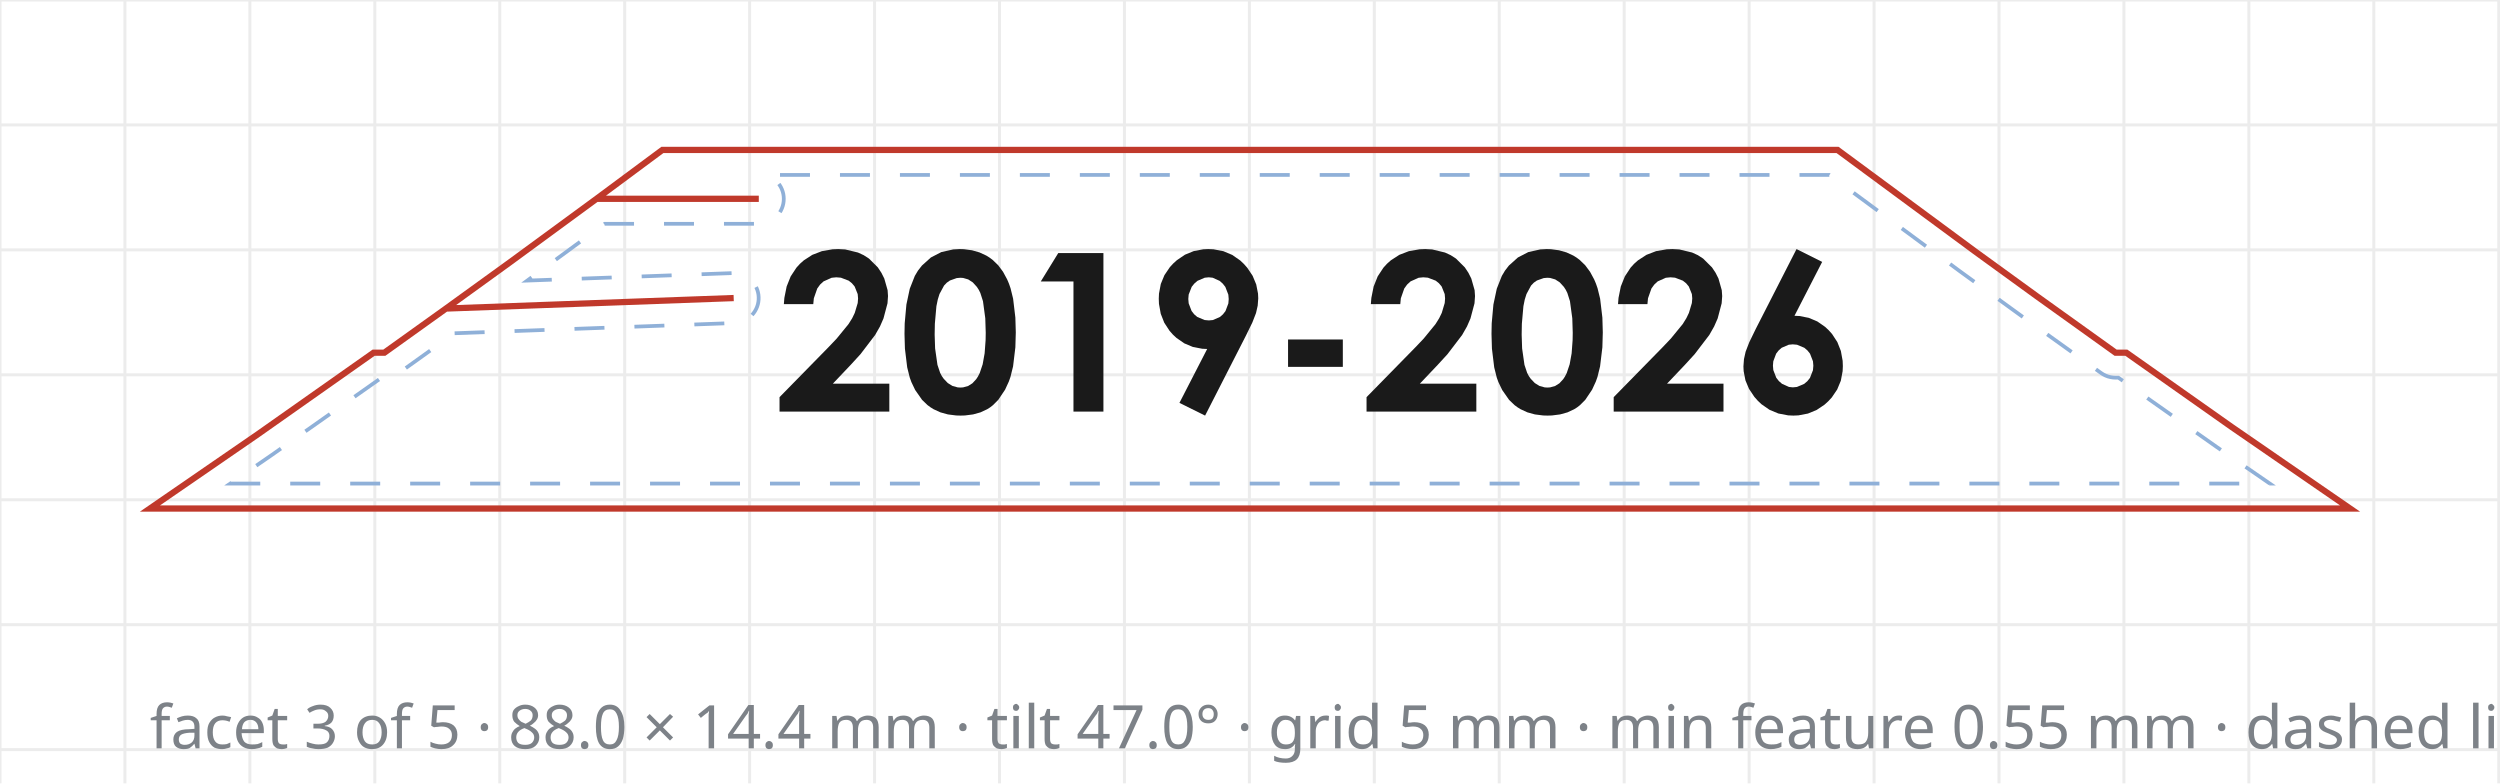
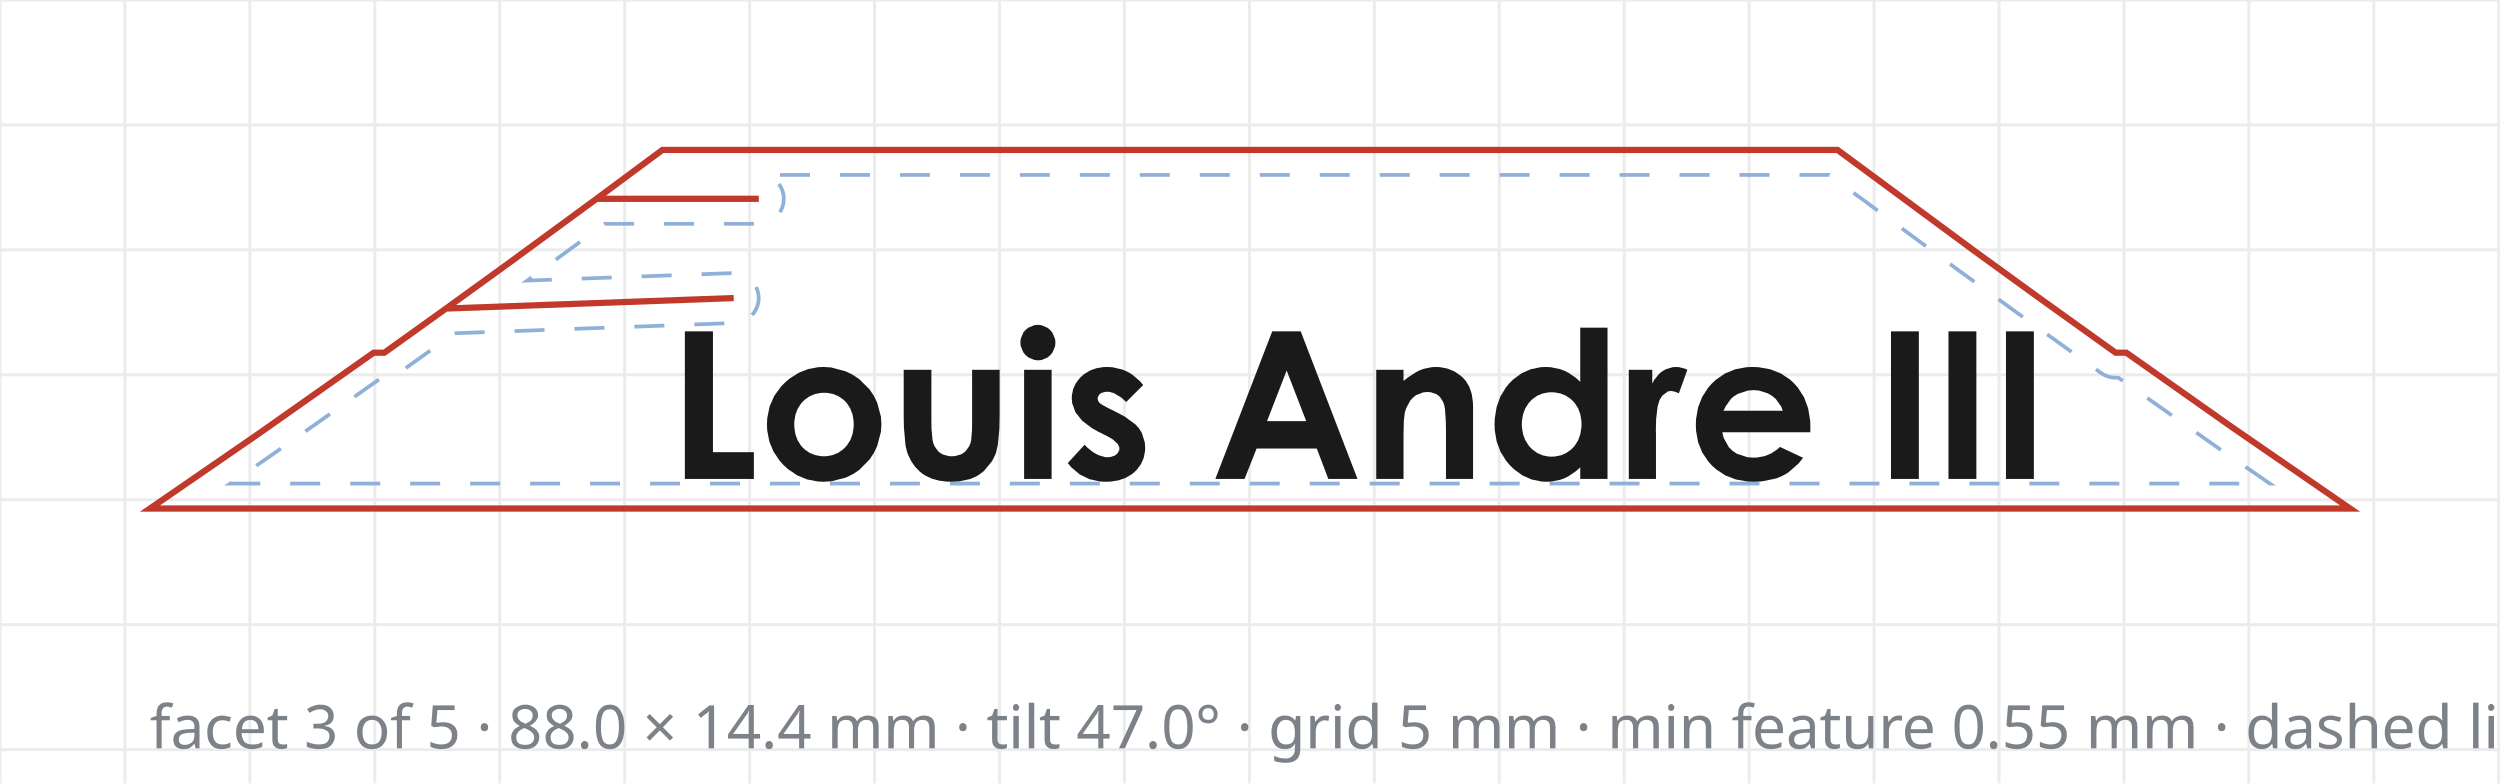
<svg xmlns="http://www.w3.org/2000/svg" width="100.05mm" height="31.35mm" viewBox="0 0 100.05 31.35">
  <g id="template" fill="none" stroke-width="0.12">
    <line x1="0.00" y1="0" x2="0.00" y2="31.35" stroke="#ececec" />
    <line x1="5.00" y1="0" x2="5.00" y2="31.35" stroke="#ececec" />
    <line x1="10.00" y1="0" x2="10.00" y2="31.35" stroke="#ececec" />
    <line x1="15.00" y1="0" x2="15.00" y2="31.35" stroke="#ececec" />
    <line x1="20.00" y1="0" x2="20.00" y2="31.35" stroke="#ececec" />
    <line x1="25.00" y1="0" x2="25.00" y2="31.35" stroke="#ececec" />
    <line x1="30.00" y1="0" x2="30.00" y2="31.35" stroke="#ececec" />
    <line x1="35.00" y1="0" x2="35.00" y2="31.35" stroke="#ececec" />
    <line x1="40.00" y1="0" x2="40.00" y2="31.35" stroke="#ececec" />
    <line x1="45.00" y1="0" x2="45.00" y2="31.35" stroke="#ececec" />
    <line x1="50.00" y1="0" x2="50.00" y2="31.35" stroke="#ececec" />
    <line x1="55.00" y1="0" x2="55.00" y2="31.35" stroke="#ececec" />
    <line x1="60.00" y1="0" x2="60.00" y2="31.35" stroke="#ececec" />
    <line x1="65.00" y1="0" x2="65.00" y2="31.35" stroke="#ececec" />
    <line x1="70.00" y1="0" x2="70.00" y2="31.35" stroke="#ececec" />
    <line x1="75.00" y1="0" x2="75.00" y2="31.35" stroke="#ececec" />
    <line x1="80.00" y1="0" x2="80.00" y2="31.35" stroke="#ececec" />
    <line x1="85.00" y1="0" x2="85.00" y2="31.35" stroke="#ececec" />
    <line x1="90.00" y1="0" x2="90.00" y2="31.35" stroke="#ececec" />
    <line x1="95.00" y1="0" x2="95.00" y2="31.35" stroke="#ececec" />
    <line x1="100.00" y1="0" x2="100.00" y2="31.35" stroke="#ececec" />
    <line x1="0" y1="0.00" x2="100.05" y2="0.00" stroke="#ececec" />
    <line x1="0" y1="5.00" x2="100.05" y2="5.00" stroke="#ececec" />
    <line x1="0" y1="10.00" x2="100.05" y2="10.00" stroke="#ececec" />
    <line x1="0" y1="15.00" x2="100.05" y2="15.00" stroke="#ececec" />
    <line x1="0" y1="20.00" x2="100.05" y2="20.00" stroke="#ececec" />
    <line x1="0" y1="25.00" x2="100.05" y2="25.00" stroke="#ececec" />
    <line x1="0" y1="30.00" x2="100.05" y2="30.00" stroke="#ececec" />
    <path d="M 6.000,20.352 L 10.323,17.376 L 14.952,14.115 L 15.381,14.115 L 17.848,12.348 L 29.362,11.928 L 17.848,12.348 L 20.432,10.479 L 23.871,7.957 L 30.367,7.957 L 23.871,7.957 L 26.509,6.000 L 73.538,6.000 L 79.026,10.050 L 81.516,11.857 L 84.667,14.115 L 85.096,14.115 L 89.298,17.078 L 94.050,20.352 L 6.000,20.352 Z" stroke="#c0392b" stroke-width="0.25" />
    <path d="M 9.215,19.352 L 90.837,19.352 L 88.731,17.901 L 88.722,17.895 L 84.779,15.115 L 84.667,15.115 L 84.563,15.109 L 84.461,15.093 L 84.361,15.067 L 84.264,15.030 L 84.171,14.983 L 84.084,14.927 L 80.934,12.670 L 80.929,12.666 L 78.439,10.859 L 78.432,10.854 L 73.209,7.000 L 30.656,7.000 L 30.657,7.000 L 30.750,7.033 L 30.838,7.075 L 30.922,7.126 L 31.001,7.184 L 31.074,7.250 L 31.140,7.323 L 31.198,7.402 L 31.249,7.486 L 31.291,7.575 L 31.324,7.667 L 31.348,7.762 L 31.362,7.859 L 31.367,7.957 L 31.362,8.055 L 31.348,8.152 L 31.324,8.248 L 31.291,8.340 L 31.249,8.429 L 31.198,8.513 L 31.140,8.592 L 31.074,8.664 L 31.001,8.730 L 30.922,8.789 L 30.838,8.839 L 30.750,8.881 L 30.657,8.914 L 30.562,8.938 L 30.465,8.953 L 30.367,8.957 L 24.198,8.957 L 21.100,11.229 L 29.325,10.929 L 29.423,10.930 L 29.521,10.941 L 29.617,10.961 L 29.711,10.991 L 29.801,11.030 L 29.887,11.077 L 29.968,11.133 L 30.043,11.196 L 30.111,11.266 L 30.172,11.343 L 30.226,11.425 L 30.271,11.512 L 30.308,11.603 L 30.335,11.697 L 30.353,11.794 L 30.361,11.892 L 30.360,11.990 L 30.349,12.087 L 30.329,12.183 L 30.299,12.277 L 30.260,12.367 L 30.213,12.453 L 30.157,12.534 L 30.094,12.609 L 30.024,12.677 L 29.947,12.739 L 29.865,12.792 L 29.778,12.837 L 29.687,12.874 L 29.593,12.901 L 29.496,12.919 L 29.398,12.927 L 18.185,13.337 L 15.963,14.928 L 15.876,14.984 L 15.784,15.030 L 15.687,15.067 L 15.587,15.093 L 15.485,15.109 L 15.381,15.115 L 15.269,15.115 L 10.899,18.193 L 10.890,18.199 L 9.215,19.352 Z" stroke="#8FB0D8" stroke-width="0.15" stroke-dasharray="1.2,1.2" />
    <text x="6.00" y="29.95" font-family="sans-serif" font-size="2.4" fill="#7d8288" stroke="none">facet 3 of 5 · 88.0 × 14.4 mm · tilt 47.0° · grid 5 mm · min feature 0.55 mm · dashed line = 1 mm safe margin</text>
  </g>
  <g id="artwork">
-     <path d="M 40.306,11.181 L 40.378,11.351 L 40.442,11.535 L 40.545,11.954 L 40.635,12.711 L 40.652,13.302 L 40.635,13.899 L 40.543,14.663 L 40.439,15.084 L 40.374,15.268 L 40.223,15.596 L 39.951,16.001 L 39.740,16.213 L 39.626,16.302 L 39.504,16.379 L 39.239,16.503 L 38.943,16.585 L 38.615,16.627 L 38.440,16.632 L 38.265,16.627 L 37.935,16.585 L 37.635,16.502 L 37.362,16.377 L 37.237,16.299 L 37.118,16.211 L 36.901,16.002 L 36.625,15.607 L 36.474,15.291 L 36.409,15.112 L 36.306,14.702 L 36.215,13.952 L 36.198,13.363 L 36.206,12.941 L 36.274,12.188 L 36.409,11.555 L 36.611,11.042 L 36.737,10.831 L 36.895,10.628 L 37.253,10.305 L 37.670,10.089 L 38.146,9.982 L 38.406,9.968 L 38.576,9.973 L 38.899,10.016 L 39.198,10.101 L 39.474,10.229 L 39.602,10.309 L 39.724,10.400 L 39.947,10.615 L 40.141,10.876 L 40.306,11.181 Z M 37.599,11.765 L 37.530,11.987 L 37.475,12.254 L 37.413,12.955 L 37.405,13.389 L 37.423,13.944 L 37.517,14.601 L 37.625,14.924 L 37.692,15.050 L 37.767,15.158 L 37.931,15.330 L 38.117,15.445 L 38.325,15.503 L 38.436,15.510 L 38.543,15.503 L 38.741,15.449 L 38.915,15.340 L 39.067,15.176 L 39.134,15.074 L 39.208,14.931 L 39.326,14.580 L 39.405,14.140 L 39.444,13.612 L 39.449,13.314 L 39.431,12.738 L 39.339,12.055 L 39.232,11.721 L 39.166,11.591 L 39.093,11.480 L 38.932,11.302 L 38.749,11.183 L 38.546,11.124 L 38.436,11.116 L 38.287,11.129 L 38.015,11.226 L 37.892,11.312 L 37.781,11.428 L 37.599,11.765 Z" fill="#1a1a1a" fill-rule="evenodd" />
-     <path d="M 63.798,11.181 L 63.870,11.351 L 63.934,11.535 L 64.037,11.954 L 64.127,12.711 L 64.144,13.302 L 64.127,13.899 L 64.035,14.663 L 63.931,15.084 L 63.866,15.268 L 63.715,15.596 L 63.443,16.001 L 63.232,16.213 L 63.118,16.302 L 62.996,16.379 L 62.731,16.503 L 62.435,16.585 L 62.107,16.627 L 61.932,16.632 L 61.757,16.627 L 61.427,16.585 L 61.126,16.502 L 60.854,16.377 L 60.729,16.299 L 60.610,16.211 L 60.393,16.002 L 60.117,15.607 L 59.966,15.291 L 59.901,15.112 L 59.798,14.702 L 59.707,13.952 L 59.690,13.363 L 59.698,12.941 L 59.766,12.188 L 59.901,11.555 L 60.103,11.042 L 60.229,10.831 L 60.386,10.628 L 60.745,10.305 L 61.162,10.089 L 61.638,9.982 L 61.898,9.968 L 62.068,9.973 L 62.391,10.016 L 62.690,10.101 L 62.966,10.229 L 63.094,10.309 L 63.216,10.400 L 63.439,10.615 L 63.633,10.876 L 63.798,11.181 Z M 61.273,11.428 L 61.091,11.765 L 61.021,11.987 L 60.967,12.254 L 60.905,12.955 L 60.897,13.389 L 60.915,13.944 L 61.009,14.601 L 61.117,14.924 L 61.184,15.050 L 61.259,15.158 L 61.423,15.330 L 61.609,15.445 L 61.817,15.503 L 61.928,15.510 L 62.035,15.503 L 62.233,15.449 L 62.407,15.340 L 62.559,15.176 L 62.626,15.074 L 62.700,14.931 L 62.818,14.580 L 62.897,14.140 L 62.936,13.612 L 62.941,13.314 L 62.923,12.738 L 62.830,12.055 L 62.724,11.721 L 62.658,11.591 L 62.585,11.480 L 62.423,11.302 L 62.241,11.183 L 62.038,11.124 L 61.928,11.116 L 61.779,11.129 L 61.507,11.226 L 61.384,11.312 L 61.273,11.428 Z" fill="#1a1a1a" fill-rule="evenodd" />
-     <path d="M 46.594,12.916 L 46.453,12.557 L 46.382,12.163 L 46.374,11.952 L 46.383,11.748 L 46.455,11.365 L 46.600,11.013 L 46.817,10.693 L 46.953,10.545 L 47.102,10.410 L 47.422,10.193 L 47.773,10.049 L 48.153,9.977 L 48.354,9.968 L 48.564,9.977 L 48.957,10.052 L 49.314,10.202 L 49.636,10.426 L 49.783,10.566 L 49.917,10.718 L 50.131,11.039 L 50.274,11.383 L 50.346,11.749 L 50.355,11.940 L 50.333,12.233 L 50.266,12.528 L 50.120,12.904 L 49.858,13.440 L 48.228,16.632 L 47.201,16.123 L 48.311,13.966 L 48.113,13.957 L 47.739,13.885 L 47.396,13.741 L 47.083,13.524 L 46.938,13.389 L 46.806,13.240 L 46.594,12.916 Z M 48.823,12.685 L 48.944,12.578 L 49.045,12.447 L 49.159,12.143 L 49.173,11.969 L 49.158,11.792 L 49.038,11.482 L 48.933,11.349 L 48.809,11.240 L 48.529,11.114 L 48.374,11.098 L 48.213,11.114 L 47.924,11.238 L 47.798,11.347 L 47.692,11.478 L 47.571,11.788 L 47.556,11.965 L 47.571,12.141 L 47.688,12.447 L 47.791,12.578 L 47.915,12.685 L 48.210,12.808 L 48.380,12.823 L 48.541,12.808 L 48.823,12.685 Z" fill="#1a1a1a" fill-rule="evenodd" />
-     <path d="M 73.318,13.365 L 73.530,13.689 L 73.672,14.047 L 73.743,14.441 L 73.751,14.652 L 73.742,14.855 L 73.670,15.237 L 73.524,15.588 L 73.307,15.908 L 73.170,16.056 L 73.022,16.191 L 72.702,16.407 L 72.353,16.551 L 71.973,16.623 L 71.773,16.632 L 71.562,16.623 L 71.169,16.548 L 70.812,16.398 L 70.490,16.174 L 70.343,16.034 L 70.209,15.882 L 69.995,15.562 L 69.852,15.220 L 69.781,14.856 L 69.772,14.665 L 69.794,14.371 L 69.860,14.075 L 70.006,13.697 L 70.267,13.160 L 71.897,9.968 L 72.923,10.481 L 71.815,12.638 L 72.013,12.647 L 72.386,12.720 L 72.728,12.864 L 73.041,13.081 L 73.186,13.217 L 73.318,13.365 Z M 71.585,13.796 L 71.302,13.918 L 71.181,14.025 L 71.081,14.154 L 70.967,14.459 L 70.953,14.635 L 70.968,14.811 L 71.087,15.119 L 71.192,15.252 L 71.317,15.361 L 71.596,15.486 L 71.750,15.502 L 71.913,15.486 L 72.202,15.364 L 72.329,15.256 L 72.434,15.125 L 72.555,14.815 L 72.570,14.635 L 72.555,14.459 L 72.437,14.154 L 72.334,14.025 L 72.209,13.918 L 71.916,13.796 L 71.746,13.781 L 71.585,13.796 Z" fill="#1a1a1a" fill-rule="evenodd" />
-     <path d="M 32.510,10.198 L 32.893,10.051 L 33.318,9.977 L 33.547,9.968 L 33.827,9.983 L 34.336,10.106 L 34.565,10.212 L 34.776,10.348 L 35.130,10.700 L 35.273,10.916 L 35.389,11.146 L 35.522,11.613 L 35.538,11.849 L 35.518,12.137 L 35.357,12.744 L 35.217,13.065 L 35.023,13.405 L 34.436,14.175 L 34.042,14.605 L 33.330,15.355 L 35.591,15.355 L 35.591,16.472 L 31.197,16.472 L 31.197,15.894 L 33.158,13.893 L 33.484,13.550 L 33.957,12.971 L 34.105,12.735 L 34.208,12.521 L 34.326,12.126 L 34.340,11.944 L 34.325,11.769 L 34.203,11.466 L 34.096,11.338 L 33.966,11.233 L 33.652,11.113 L 33.468,11.098 L 33.283,11.116 L 32.959,11.261 L 32.821,11.388 L 32.707,11.545 L 32.570,11.937 L 32.547,12.172 L 31.370,12.172 L 31.390,11.922 L 31.482,11.464 L 31.643,11.061 L 31.873,10.712 L 32.014,10.557 L 32.169,10.419 L 32.510,10.198 Z" fill="#1a1a1a" fill-rule="evenodd" />
-     <path d="M 56.002,10.198 L 56.385,10.051 L 56.810,9.977 L 57.039,9.968 L 57.319,9.983 L 57.828,10.106 L 58.057,10.212 L 58.268,10.348 L 58.622,10.700 L 58.765,10.916 L 58.881,11.146 L 59.014,11.613 L 59.030,11.849 L 59.010,12.137 L 58.849,12.744 L 58.709,13.065 L 58.515,13.405 L 57.928,14.175 L 57.534,14.605 L 56.822,15.355 L 59.083,15.355 L 59.083,16.472 L 54.689,16.472 L 54.689,15.894 L 56.650,13.893 L 56.976,13.550 L 57.449,12.971 L 57.596,12.735 L 57.700,12.521 L 57.818,12.126 L 57.832,11.944 L 57.817,11.769 L 57.695,11.466 L 57.588,11.338 L 57.458,11.233 L 57.144,11.113 L 56.960,11.098 L 56.774,11.116 L 56.451,11.261 L 56.313,11.388 L 56.199,11.545 L 56.062,11.937 L 56.039,12.172 L 54.861,12.172 L 54.882,11.922 L 54.974,11.464 L 55.135,11.061 L 55.365,10.712 L 55.506,10.557 L 55.661,10.419 L 56.002,10.198 Z" fill="#1a1a1a" fill-rule="evenodd" />
-     <path d="M 65.552,10.419 L 65.893,10.198 L 66.276,10.051 L 66.702,9.977 L 66.930,9.968 L 67.210,9.983 L 67.719,10.106 L 67.949,10.212 L 68.159,10.348 L 68.513,10.700 L 68.657,10.916 L 68.773,11.146 L 68.905,11.613 L 68.922,11.849 L 68.901,12.137 L 68.741,12.744 L 68.600,13.065 L 68.407,13.405 L 67.819,14.175 L 67.426,14.605 L 66.714,15.355 L 68.974,15.355 L 68.974,16.472 L 64.580,16.472 L 64.580,15.894 L 66.541,13.893 L 66.867,13.550 L 67.341,12.971 L 67.488,12.735 L 67.591,12.521 L 67.709,12.126 L 67.724,11.944 L 67.709,11.769 L 67.586,11.466 L 67.480,11.338 L 67.349,11.233 L 67.035,11.113 L 66.852,11.098 L 66.666,11.116 L 66.342,11.261 L 66.205,11.388 L 66.091,11.545 L 65.953,11.937 L 65.930,12.172 L 64.753,12.172 L 64.773,11.922 L 64.865,11.464 L 65.027,11.061 L 65.256,10.712 L 65.397,10.557 L 65.552,10.419 Z" fill="#1a1a1a" fill-rule="evenodd" />
-     <path d="M 42.351,10.128 L 44.159,10.128 L 44.159,16.472 L 42.960,16.472 L 42.960,11.263 L 41.653,11.263 L 42.351,10.128 Z" fill="#1a1a1a" fill-rule="evenodd" />
-     <path d="M 51.548,14.682 L 51.548,13.586 L 53.740,13.586 L 53.740,14.682 L 51.548,14.682 Z" fill="#1a1a1a" fill-rule="evenodd" />
+     <path d="M 61.896,19.280 L 61.688,19.270 L 61.293,19.188 L 60.926,19.024 L 60.588,18.778 L 60.430,18.624 L 60.285,18.455 L 60.053,18.086 L 59.899,17.678 L 59.822,17.230 L 59.812,16.991 L 59.821,16.744 L 59.896,16.284 L 60.045,15.869 L 60.269,15.501 L 60.409,15.333 L 60.563,15.182 L 60.894,14.939 L 61.258,14.777 L 61.654,14.696 L 61.864,14.686 L 62.057,14.695 L 62.427,14.770 L 62.603,14.835 L 62.772,14.919 L 63.091,15.141 L 63.241,15.281 L 63.241,13.112 L 64.333,13.112 L 64.333,19.167 L 63.241,19.167 L 63.241,18.706 L 63.080,18.848 L 62.758,19.067 L 62.596,19.145 L 62.431,19.204 L 62.081,19.272 L 61.896,19.280 Z M 61.162,16.151 L 61.035,16.356 L 60.951,16.586 L 60.909,16.842 L 60.904,16.979 L 60.909,17.117 L 60.952,17.375 L 61.038,17.608 L 61.167,17.816 L 61.247,17.911 L 61.335,17.996 L 61.527,18.133 L 61.738,18.224 L 61.969,18.270 L 62.092,18.276 L 62.219,18.270 L 62.456,18.225 L 62.670,18.136 L 62.863,18.001 L 62.951,17.917 L 63.031,17.824 L 63.159,17.616 L 63.244,17.381 L 63.287,17.117 L 63.293,16.975 L 63.287,16.836 L 63.244,16.578 L 63.159,16.347 L 63.031,16.143 L 62.951,16.052 L 62.863,15.969 L 62.670,15.836 L 62.454,15.748 L 62.216,15.704 L 62.089,15.698 L 61.964,15.704 L 61.730,15.749 L 61.518,15.839 L 61.328,15.974 L 61.241,16.058 L 61.162,16.151 Z" fill="#1a1a1a" fill-rule="evenodd" />
+     <path d="M 54.327,19.167 L 53.159,19.167 L 52.698,17.951 L 50.289,17.951 L 49.807,19.167 L 48.638,19.167 L 50.914,13.261 L 52.055,13.261 L 54.327,19.167 Z M 51.492,14.827 L 50.706,16.855 L 52.275,16.855 L 51.492,14.827 Z" fill="#1a1a1a" fill-rule="evenodd" />
+     <path d="M 35.255,17.283 L 35.101,17.861 L 34.967,18.136 L 34.799,18.390 L 34.380,18.811 L 34.129,18.977 L 33.858,19.110 L 33.274,19.261 L 32.961,19.280 L 32.731,19.270 L 32.295,19.186 L 31.895,19.019 L 31.528,18.769 L 31.358,18.612 L 31.202,18.440 L 30.953,18.070 L 30.787,17.664 L 30.704,17.221 L 30.693,16.987 L 30.705,16.736 L 30.799,16.267 L 30.987,15.840 L 31.268,15.457 L 31.444,15.281 L 31.612,15.141 L 31.966,14.918 L 32.344,14.769 L 32.747,14.695 L 32.957,14.686 L 33.262,14.705 L 33.842,14.860 L 34.119,14.995 L 34.376,15.164 L 34.801,15.584 L 34.968,15.836 L 35.102,16.106 L 35.255,16.677 L 35.274,16.979 L 35.255,17.283 Z M 32.125,16.075 L 32.045,16.166 L 31.918,16.369 L 31.833,16.596 L 31.791,16.848 L 31.786,16.983 L 31.791,17.122 L 31.833,17.380 L 31.917,17.611 L 32.042,17.815 L 32.121,17.907 L 32.208,17.990 L 32.397,18.122 L 32.610,18.210 L 32.844,18.255 L 32.970,18.260 L 33.096,18.255 L 33.331,18.210 L 33.545,18.121 L 33.737,17.987 L 33.825,17.903 L 33.905,17.810 L 34.033,17.606 L 34.118,17.376 L 34.161,17.120 L 34.166,16.983 L 34.161,16.846 L 34.119,16.591 L 34.035,16.362 L 33.910,16.160 L 33.831,16.069 L 33.744,15.987 L 33.553,15.856 L 33.339,15.768 L 33.102,15.724 L 32.974,15.719 L 32.849,15.724 L 32.615,15.769 L 32.403,15.858 L 32.212,15.991 L 32.125,16.075 Z" fill="#1a1a1a" fill-rule="evenodd" />
+     <path d="M 70.880,18.148 L 71.122,17.987 L 71.235,17.886 L 72.159,18.321 L 71.978,18.549 L 71.564,18.912 L 71.332,19.045 L 71.080,19.148 L 70.507,19.266 L 70.187,19.280 L 69.936,19.270 L 69.470,19.189 L 69.051,19.027 L 68.680,18.784 L 68.513,18.631 L 68.361,18.464 L 68.119,18.099 L 67.957,17.693 L 67.877,17.246 L 67.867,17.007 L 67.877,16.763 L 67.957,16.305 L 68.118,15.890 L 68.359,15.518 L 68.510,15.347 L 68.677,15.192 L 69.040,14.944 L 69.444,14.779 L 69.889,14.696 L 70.127,14.686 L 70.379,14.696 L 70.846,14.779 L 71.266,14.944 L 71.637,15.192 L 71.805,15.347 L 71.956,15.519 L 72.199,15.902 L 72.361,16.338 L 72.442,16.827 L 72.452,17.091 L 72.448,17.300 L 68.927,17.300 L 68.980,17.521 L 69.184,17.891 L 69.334,18.040 L 69.511,18.161 L 69.934,18.298 L 70.179,18.315 L 70.330,18.309 L 70.616,18.255 L 70.880,18.148 Z M 71.280,16.263 L 71.066,15.966 L 70.919,15.843 L 70.754,15.743 L 70.384,15.628 L 70.179,15.613 L 69.958,15.629 L 69.556,15.758 L 69.376,15.870 L 69.270,15.966 L 69.069,16.249 L 68.974,16.437 L 71.347,16.437 L 71.280,16.263 Z" fill="#1a1a1a" fill-rule="evenodd" />
+     <path d="M 57.927,14.750 L 58.203,14.863 L 58.454,15.034 L 58.571,15.141 L 58.660,15.243 L 58.803,15.481 L 58.899,15.766 L 58.946,16.097 L 58.952,16.280 L 58.952,19.167 L 57.868,19.167 L 57.868,17.252 L 57.863,16.893 L 57.828,16.373 L 57.797,16.212 L 57.756,16.091 L 57.634,15.896 L 57.553,15.822 L 57.461,15.762 L 57.245,15.695 L 57.121,15.687 L 56.961,15.701 L 56.675,15.812 L 56.550,15.909 L 56.439,16.031 L 56.274,16.339 L 56.218,16.526 L 56.182,16.849 L 56.169,17.412 L 56.169,19.167 L 55.077,19.167 L 55.077,14.799 L 56.169,14.799 L 56.169,15.245 L 56.352,15.100 L 56.690,14.882 L 56.846,14.809 L 56.999,14.755 L 57.309,14.693 L 57.467,14.686 L 57.626,14.693 L 57.927,14.750 Z" fill="#1a1a1a" fill-rule="evenodd" />
+     <path d="M 37.728,18.186 L 37.958,18.252 L 38.089,18.260 L 38.221,18.252 L 38.453,18.187 L 38.553,18.130 L 38.642,18.057 L 38.783,17.865 L 38.835,17.746 L 38.865,17.625 L 38.899,17.222 L 38.904,16.939 L 38.904,14.799 L 40.005,14.799 L 40.005,16.650 L 39.993,17.177 L 39.934,17.798 L 39.866,18.099 L 39.824,18.215 L 39.700,18.457 L 39.374,18.852 L 39.172,19.005 L 39.061,19.070 L 38.818,19.173 L 38.398,19.263 L 38.081,19.280 L 37.906,19.275 L 37.580,19.235 L 37.290,19.155 L 37.034,19.034 L 36.918,18.959 L 36.812,18.875 L 36.623,18.682 L 36.467,18.458 L 36.343,18.203 L 36.294,18.064 L 36.238,17.824 L 36.174,17.101 L 36.166,16.618 L 36.166,14.799 L 37.274,14.799 L 37.274,16.902 L 37.280,17.186 L 37.321,17.613 L 37.358,17.756 L 37.407,17.869 L 37.542,18.055 L 37.629,18.128 L 37.728,18.186 Z" fill="#1a1a1a" fill-rule="evenodd" />
+     <path d="M 44.031,15.756 L 43.986,15.798 L 43.934,15.895 L 43.927,15.951 L 43.944,16.036 L 43.993,16.114 L 44.108,16.202 L 44.320,16.316 L 44.723,16.517 L 45.015,16.674 L 45.449,16.993 L 45.592,17.155 L 45.696,17.325 L 45.815,17.706 L 45.830,17.918 L 45.823,18.061 L 45.770,18.328 L 45.663,18.571 L 45.503,18.790 L 45.402,18.891 L 45.291,18.982 L 45.041,19.128 L 44.754,19.226 L 44.431,19.274 L 44.256,19.280 L 44.023,19.269 L 43.594,19.175 L 43.212,18.988 L 42.879,18.708 L 42.731,18.533 L 43.406,17.798 L 43.506,17.905 L 43.732,18.086 L 43.857,18.161 L 43.983,18.222 L 44.213,18.291 L 44.317,18.300 L 44.420,18.293 L 44.595,18.241 L 44.666,18.196 L 44.724,18.141 L 44.790,18.021 L 44.798,17.954 L 44.791,17.891 L 44.731,17.766 L 44.530,17.582 L 44.320,17.461 L 43.952,17.276 L 43.703,17.138 L 43.306,16.837 L 43.041,16.503 L 42.908,16.135 L 42.892,15.938 L 42.898,15.811 L 42.948,15.571 L 43.047,15.350 L 43.197,15.147 L 43.290,15.053 L 43.393,14.967 L 43.621,14.829 L 43.877,14.737 L 44.160,14.691 L 44.313,14.686 L 44.522,14.697 L 44.923,14.791 L 45.113,14.873 L 45.294,14.977 L 45.612,15.245 L 45.751,15.409 L 45.071,16.087 L 44.869,15.908 L 44.584,15.735 L 44.406,15.684 L 44.320,15.678 L 44.233,15.683 L 44.088,15.722 L 44.031,15.756 Z" fill="#1a1a1a" fill-rule="evenodd" />
+     <path d="M 28.532,13.261 L 28.532,18.096 L 30.170,18.096 L 30.170,19.167 L 27.408,19.167 L 27.408,13.261 L 28.532,13.261 Z" fill="#1a1a1a" fill-rule="evenodd" />
+     <path d="M 75.677,19.167 L 75.677,13.261 L 76.792,13.261 L 76.792,19.167 L 75.677,19.167 Z" fill="#1a1a1a" fill-rule="evenodd" />
+     <path d="M 77.978,19.167 L 77.978,13.261 L 79.094,13.261 L 79.094,19.167 L 77.978,19.167 Z" fill="#1a1a1a" fill-rule="evenodd" />
+     <path d="M 80.279,19.167 L 80.279,13.261 L 81.395,13.261 L 81.395,19.167 L 80.279,19.167 Z" fill="#1a1a1a" fill-rule="evenodd" />
+     <path d="M 66.935,14.696 L 67.083,14.686 L 67.191,14.693 L 67.414,14.749 L 67.529,14.799 L 67.188,15.742 L 67.012,15.670 L 66.871,15.645 L 66.749,15.665 L 66.535,15.822 L 66.443,15.959 L 66.402,16.047 L 66.336,16.279 L 66.279,16.767 L 66.268,17.187 L 66.272,17.401 L 66.272,19.167 L 65.184,19.167 L 65.184,14.799 L 66.124,14.799 L 66.124,15.349 L 66.206,15.196 L 66.409,14.949 L 66.529,14.855 L 66.659,14.781 L 66.935,14.696 Z" fill="#1a1a1a" fill-rule="evenodd" />
+     <path d="M 40.985,14.799 L 42.085,14.799 L 42.085,19.167 L 40.985,19.167 L 40.985,14.799 Z" fill="#1a1a1a" fill-rule="evenodd" />
+     <path d="M 41.922,13.118 L 42.031,13.209 L 42.121,13.319 L 42.225,13.572 L 42.238,13.714 L 42.225,13.855 L 42.122,14.105 L 42.032,14.214 L 41.925,14.305 L 41.680,14.408 L 41.543,14.421 L 41.402,14.408 L 41.152,14.303 L 41.043,14.210 L 40.952,14.099 L 40.849,13.844 L 40.836,13.699 L 40.849,13.560 L 40.951,13.313 L 41.040,13.206 L 41.148,13.116 L 41.396,13.013 L 41.535,13.000 L 41.674,13.013 L 41.922,13.118 Z" fill="#1a1a1a" fill-rule="evenodd" />
  </g>
</svg>
